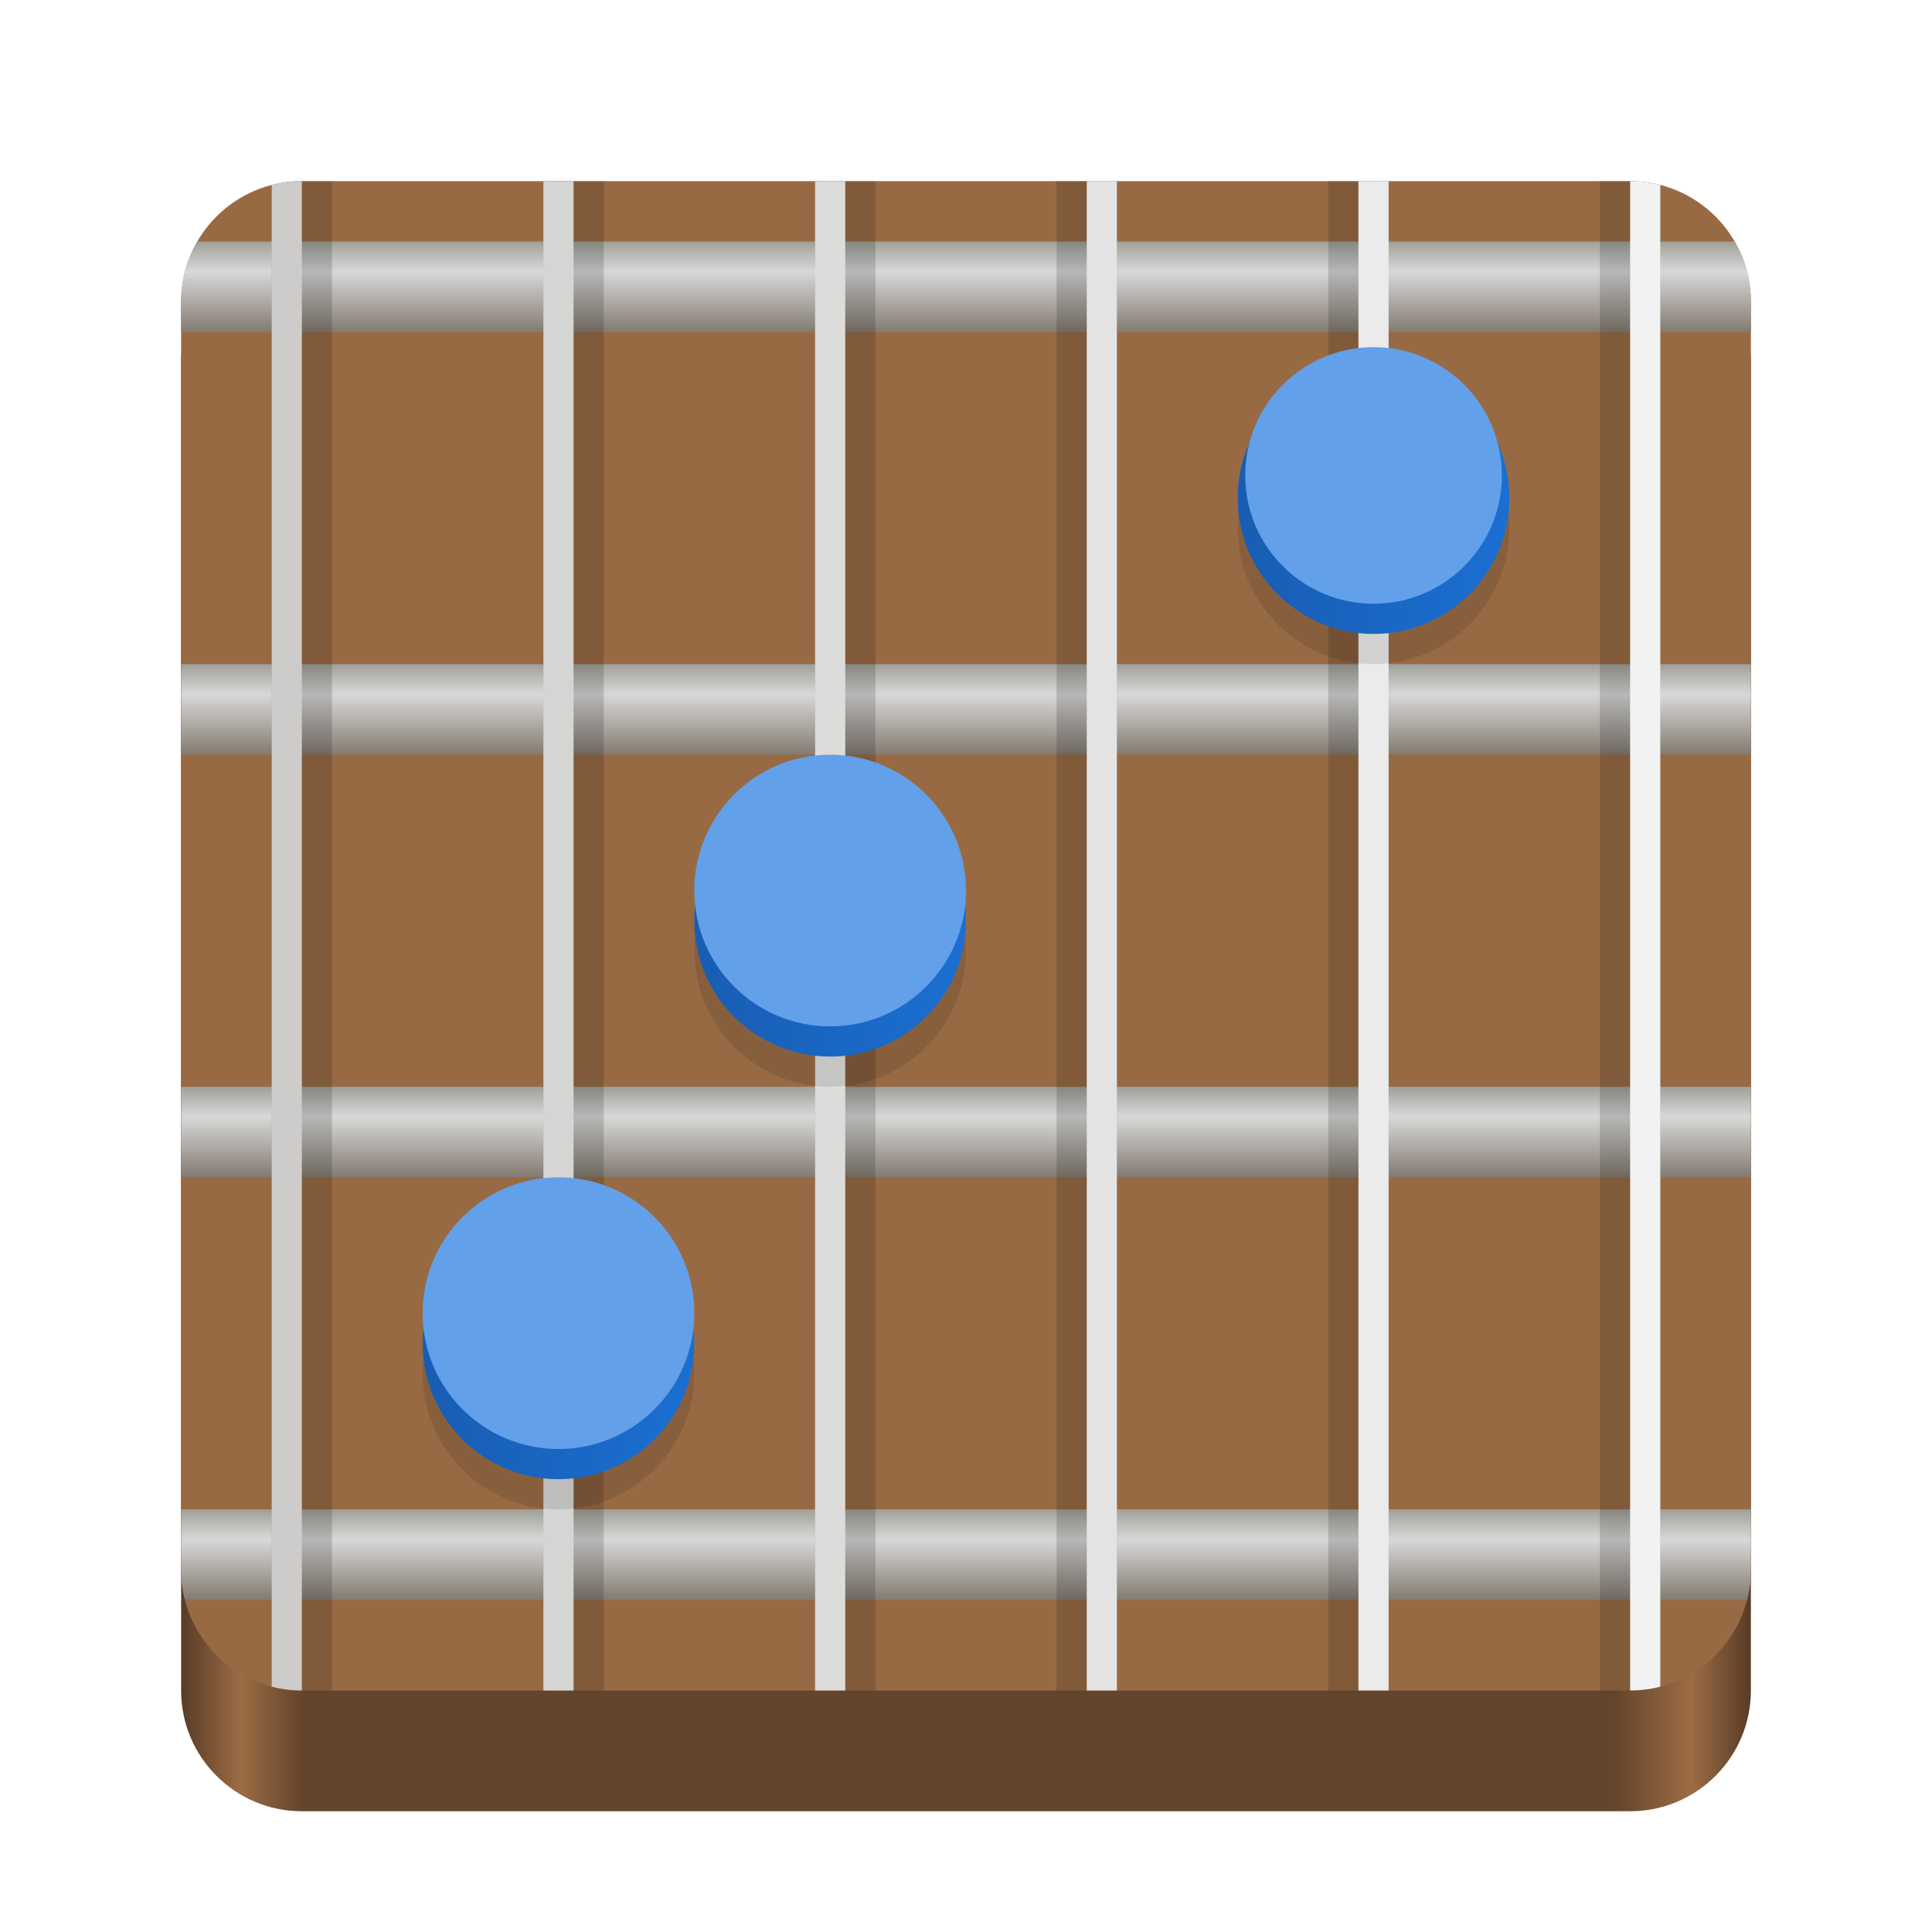
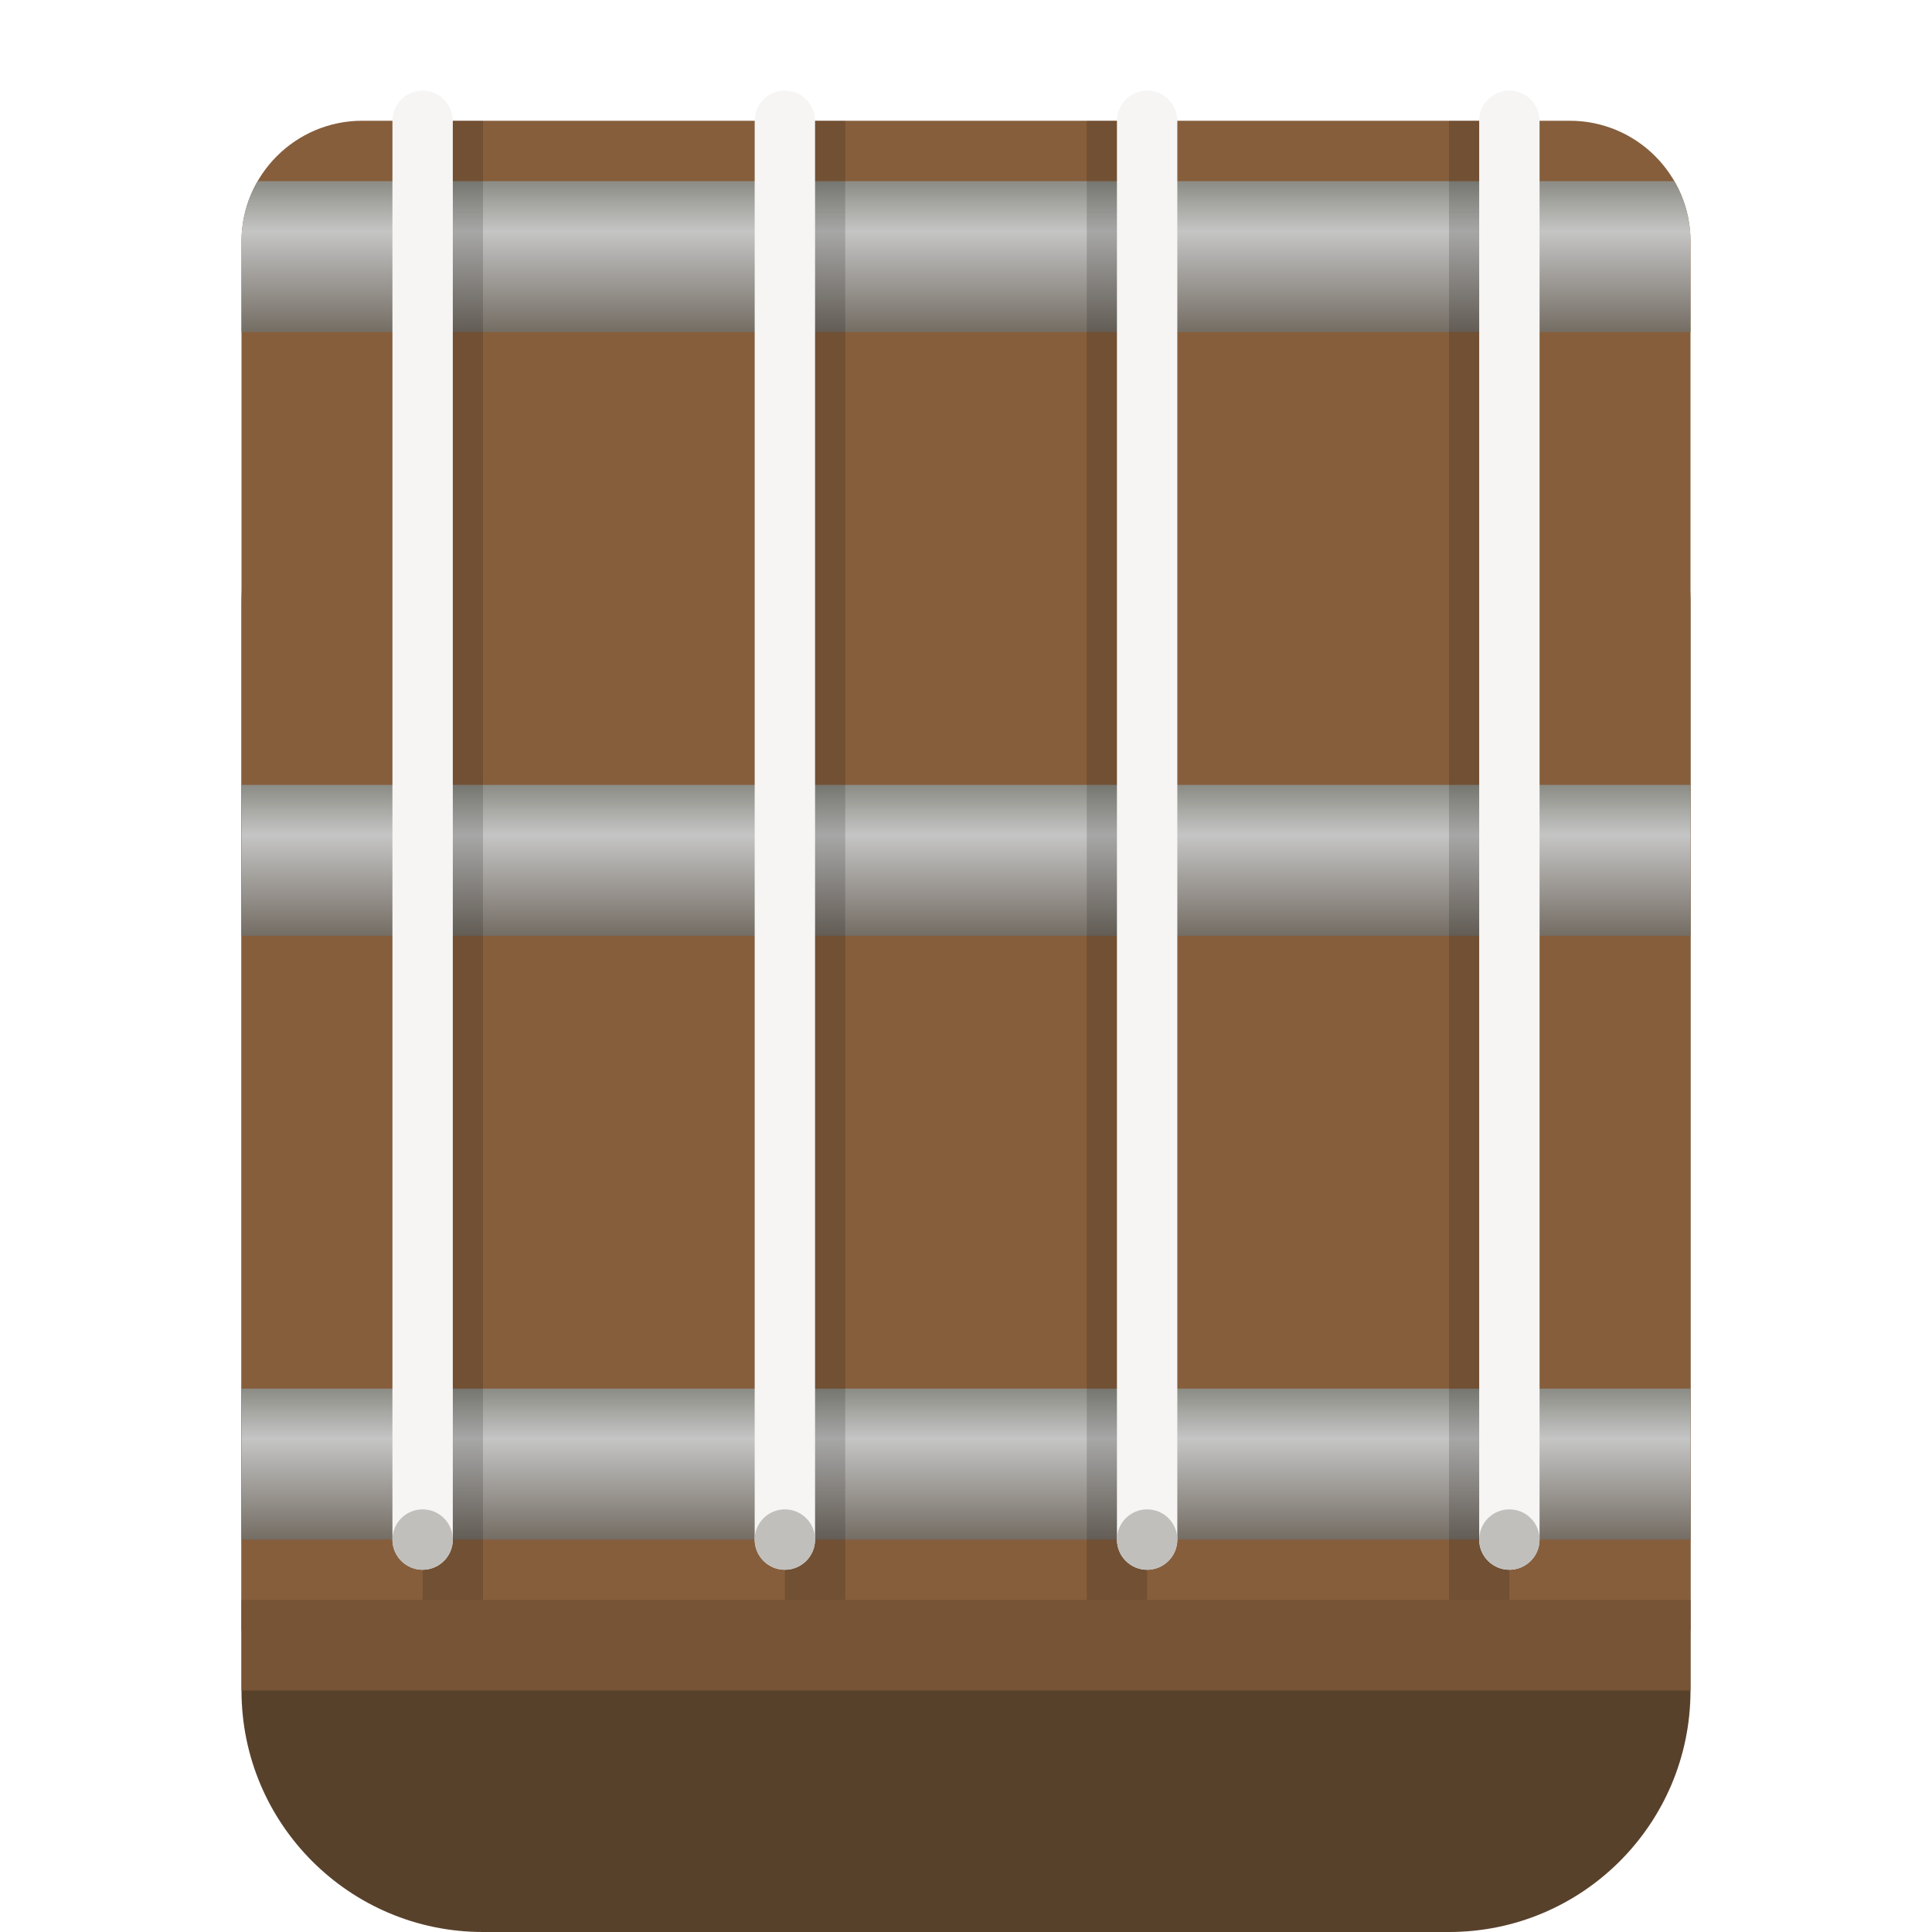
<svg xmlns="http://www.w3.org/2000/svg" xmlns:xlink="http://www.w3.org/1999/xlink" height="128px" viewBox="0 0 128 128" width="128px">
-   <linearGradient id="a" gradientTransform="matrix(1 0 0 1.04 0 -179.52)" gradientUnits="userSpaceOnUse" x1="12" x2="116" y1="272" y2="272">
-     <stop offset="0" stop-color="#583b26" />
-     <stop offset="0.038" stop-color="#9c6c44" />
-     <stop offset="0.077" stop-color="#63452c" />
-     <stop offset="0.913" stop-color="#63452c" />
-     <stop offset="0.962" stop-color="#9c6c44" />
-     <stop offset="1" stop-color="#583b26" />
+   <clipPath id="a">
+     <path d="m 16 12 h 96 v 10 h -96 z m 0 0" />
+   </clipPath>
+   <clipPath id="b">
+     <path d="m 24 8 h 80 c 4.418 0 8 3.582 8 8 v 92 h -96 v -92 c 0 -4.418 3.582 -8 8 -8 z m 0 0" />
+   </clipPath>
+   <linearGradient id="c" gradientUnits="userSpaceOnUse">
+     <stop offset="0" stop-color="#746d64" />
+     <stop offset="0.667" stop-color="#c5c5c5" />
+     <stop offset="1" stop-color="#8c8c85" />
  </linearGradient>
-   <clipPath id="b">
-     <path d="m 12 16 h 104 v 6 h -104 z m 0 0" />
+   <linearGradient id="d" gradientTransform="matrix(0.923077 0 0 2.500001 4.923077 -463.0002)" x1="64" x2="64" xlink:href="#c" y1="194" y2="190" />
+   <clipPath id="e">
+     <path d="m 16 52 h 96 v 10 h -96 z m 0 0" />
  </clipPath>
-   <clipPath id="c">
-     <path d="m 20 12 h 88 c 4.418 0 8 3.582 8 8 v 84 c 0 4.418 -3.582 8 -8 8 h -88 c -4.418 0 -8 -3.582 -8 -8 v -84 c 0 -4.418 3.582 -8 8 -8 z m 0 0" />
+   <clipPath id="f">
+     <path d="m 24 8 h 80 c 4.418 0 8 3.582 8 8 v 92 h -96 v -92 c 0 -4.418 3.582 -8 8 -8 z m 0 0" />
  </clipPath>
-   <linearGradient id="d" gradientUnits="userSpaceOnUse">
-     <stop offset="0" stop-color="#837b71" />
-     <stop offset="0.667" stop-color="#d8d8d8" />
-     <stop offset="1" stop-color="#a0a099" />
-   </linearGradient>
-   <linearGradient id="e" gradientTransform="matrix(1 0 0 1.5 0 -269)" x1="64" x2="64" xlink:href="#d" y1="194" y2="190" />
-   <clipPath id="f">
-     <path d="m 12 44 h 104 v 6 h -104 z m 0 0" />
+   <linearGradient id="g" gradientTransform="matrix(0.923077 0 0 2.500001 4.923077 -493.0002)" x1="64" x2="64" xlink:href="#c" y1="222" y2="218" />
+   <clipPath id="h">
+     <path d="m 16 92 h 96 v 10 h -96 z m 0 0" />
  </clipPath>
-   <clipPath id="g">
-     <path d="m 20 12 h 88 c 4.418 0 8 3.582 8 8 v 84 c 0 4.418 -3.582 8 -8 8 h -88 c -4.418 0 -8 -3.582 -8 -8 v -84 c 0 -4.418 3.582 -8 8 -8 z m 0 0" />
+   <clipPath id="i">
+     <path d="m 24 8 h 80 c 4.418 0 8 3.582 8 8 v 92 h -96 v -92 c 0 -4.418 3.582 -8 8 -8 z m 0 0" />
  </clipPath>
-   <linearGradient id="h" gradientTransform="matrix(1 0 0 1.5 0 -283)" x1="64" x2="64" xlink:href="#d" y1="222" y2="218" />
-   <clipPath id="i">
-     <path d="m 12 72 h 104 v 6 h -104 z m 0 0" />
-   </clipPath>
-   <clipPath id="j">
-     <path d="m 20 12 h 88 c 4.418 0 8 3.582 8 8 v 84 c 0 4.418 -3.582 8 -8 8 h -88 c -4.418 0 -8 -3.582 -8 -8 v -84 c 0 -4.418 3.582 -8 8 -8 z m 0 0" />
-   </clipPath>
-   <linearGradient id="k" gradientTransform="matrix(1 0 0 1.5 0 -297)" x1="64" x2="64" xlink:href="#d" y1="250" y2="246" />
-   <clipPath id="l">
-     <path d="m 12 100 h 104 v 6 h -104 z m 0 0" />
-   </clipPath>
-   <clipPath id="m">
-     <path d="m 20 12 h 88 c 4.418 0 8 3.582 8 8 v 84 c 0 4.418 -3.582 8 -8 8 h -88 c -4.418 0 -8 -3.582 -8 -8 v -84 c 0 -4.418 3.582 -8 8 -8 z m 0 0" />
-   </clipPath>
-   <linearGradient id="n" gradientTransform="matrix(1 0 0 1.5 0 -311)" x1="64" x2="64" xlink:href="#d" y1="278" y2="274" />
-   <clipPath id="o">
-     <path d="m 54 12 h 4 v 100 h -4 z m 0 0" />
-   </clipPath>
-   <clipPath id="p">
-     <path d="m 20 12 h 88 c 4.418 0 8 3.582 8 8 v 84 c 0 4.418 -3.582 8 -8 8 h -88 c -4.418 0 -8 -3.582 -8 -8 v -84 c 0 -4.418 3.582 -8 8 -8 z m 0 0" />
-   </clipPath>
-   <clipPath id="q">
-     <path d="m 18 12 h 4 v 100 h -4 z m 0 0" />
-   </clipPath>
-   <clipPath id="r">
-     <path d="m 20 12 h 88 c 4.418 0 8 3.582 8 8 v 84 c 0 4.418 -3.582 8 -8 8 h -88 c -4.418 0 -8 -3.582 -8 -8 v -84 c 0 -4.418 3.582 -8 8 -8 z m 0 0" />
-   </clipPath>
-   <clipPath id="s">
-     <path d="m 18 12 h 2 v 100 h -2 z m 0 0" />
-   </clipPath>
-   <clipPath id="t">
-     <path d="m 20 12 h 88 c 4.418 0 8 3.582 8 8 v 84 c 0 4.418 -3.582 8 -8 8 h -88 c -4.418 0 -8 -3.582 -8 -8 v -84 c 0 -4.418 3.582 -8 8 -8 z m 0 0" />
-   </clipPath>
-   <clipPath id="u">
-     <path d="m 106 12 h 4 v 100 h -4 z m 0 0" />
-   </clipPath>
-   <clipPath id="v">
-     <path d="m 20 12 h 88 c 4.418 0 8 3.582 8 8 v 84 c 0 4.418 -3.582 8 -8 8 h -88 c -4.418 0 -8 -3.582 -8 -8 v -84 c 0 -4.418 3.582 -8 8 -8 z m 0 0" />
-   </clipPath>
-   <clipPath id="w">
-     <path d="m 108 12 h 2 v 100 h -2 z m 0 0" />
-   </clipPath>
-   <clipPath id="x">
-     <path d="m 20 12 h 88 c 4.418 0 8 3.582 8 8 v 84 c 0 4.418 -3.582 8 -8 8 h -88 c -4.418 0 -8 -3.582 -8 -8 v -84 c 0 -4.418 3.582 -8 8 -8 z m 0 0" />
-   </clipPath>
-   <clipPath id="y">
-     <path d="m 88 12 h 4 v 100 h -4 z m 0 0" />
-   </clipPath>
-   <clipPath id="z">
-     <path d="m 20 12 h 88 c 4.418 0 8 3.582 8 8 v 84 c 0 4.418 -3.582 8 -8 8 h -88 c -4.418 0 -8 -3.582 -8 -8 v -84 c 0 -4.418 3.582 -8 8 -8 z m 0 0" />
-   </clipPath>
-   <clipPath id="A">
-     <path d="m 90 12 h 2 v 100 h -2 z m 0 0" />
-   </clipPath>
-   <clipPath id="B">
-     <path d="m 20 12 h 88 c 4.418 0 8 3.582 8 8 v 84 c 0 4.418 -3.582 8 -8 8 h -88 c -4.418 0 -8 -3.582 -8 -8 v -84 c 0 -4.418 3.582 -8 8 -8 z m 0 0" />
-   </clipPath>
-   <clipPath id="C">
-     <path d="m 70 12 h 4 v 100 h -4 z m 0 0" />
-   </clipPath>
-   <clipPath id="D">
-     <path d="m 20 12 h 88 c 4.418 0 8 3.582 8 8 v 84 c 0 4.418 -3.582 8 -8 8 h -88 c -4.418 0 -8 -3.582 -8 -8 v -84 c 0 -4.418 3.582 -8 8 -8 z m 0 0" />
-   </clipPath>
-   <clipPath id="E">
-     <path d="m 72 12 h 2 v 100 h -2 z m 0 0" />
-   </clipPath>
-   <clipPath id="F">
-     <path d="m 20 12 h 88 c 4.418 0 8 3.582 8 8 v 84 c 0 4.418 -3.582 8 -8 8 h -88 c -4.418 0 -8 -3.582 -8 -8 v -84 c 0 -4.418 3.582 -8 8 -8 z m 0 0" />
-   </clipPath>
-   <clipPath id="G">
-     <path d="m 54 12 h 2 v 100 h -2 z m 0 0" />
-   </clipPath>
-   <clipPath id="H">
-     <path d="m 20 12 h 88 c 4.418 0 8 3.582 8 8 v 84 c 0 4.418 -3.582 8 -8 8 h -88 c -4.418 0 -8 -3.582 -8 -8 v -84 c 0 -4.418 3.582 -8 8 -8 z m 0 0" />
-   </clipPath>
-   <clipPath id="I">
-     <path d="m 36 12 h 4 v 100 h -4 z m 0 0" />
-   </clipPath>
-   <clipPath id="J">
-     <path d="m 20 12 h 88 c 4.418 0 8 3.582 8 8 v 84 c 0 4.418 -3.582 8 -8 8 h -88 c -4.418 0 -8 -3.582 -8 -8 v -84 c 0 -4.418 3.582 -8 8 -8 z m 0 0" />
-   </clipPath>
-   <clipPath id="K">
-     <path d="m 36 12 h 2 v 100 h -2 z m 0 0" />
-   </clipPath>
-   <clipPath id="L">
-     <path d="m 20 12 h 88 c 4.418 0 8 3.582 8 8 v 84 c 0 4.418 -3.582 8 -8 8 h -88 c -4.418 0 -8 -3.582 -8 -8 v -84 c 0 -4.418 3.582 -8 8 -8 z m 0 0" />
-   </clipPath>
-   <linearGradient id="M" gradientUnits="userSpaceOnUse">
-     <stop offset="0" stop-color="#185db3" />
-     <stop offset="1" stop-color="#1b6fd2" />
-   </linearGradient>
-   <linearGradient id="N" x1="28" x2="46" xlink:href="#M" y1="89" y2="89" />
-   <linearGradient id="O" x1="46" x2="64" xlink:href="#M" y1="61" y2="61" />
-   <linearGradient id="P" x1="82" x2="100" xlink:href="#M" y1="33" y2="33" />
-   <path d="m 20 16 h 88 c 4.418 0 8 3.582 8 8 v 88 c 0 4.418 -3.582 8 -8 8 h -88 c -4.418 0 -8 -3.582 -8 -8 v -88 c 0 -4.418 3.582 -8 8 -8 z m 0 0" fill="url(#a)" />
-   <path d="m 20 12 h 88 c 4.418 0 8 3.582 8 8 v 84 c 0 4.418 -3.582 8 -8 8 h -88 c -4.418 0 -8 -3.582 -8 -8 v -84 c 0 -4.418 3.582 -8 8 -8 z m 0 0" fill="#986a44" />
-   <g clip-path="url(#b)">
-     <g clip-path="url(#c)">
-       <path d="m 12 16 h 104 v 6 h -104 z m 0 0" fill="url(#e)" />
+   <linearGradient id="j" gradientTransform="matrix(0.923077 0 0 2.500001 4.923077 -523.0003)" x1="64" x2="64" xlink:href="#c" y1="250" y2="246" />
+   <path d="m 32 24 h 64 c 8.836 0 16 7.164 16 16 v 72 c 0 8.836 -7.164 16 -16 16 h -64 c -8.836 0 -16 -7.164 -16 -16 v -72 c 0 -8.836 7.164 -16 16 -16 z m 0 0" fill="#58412b" />
+   <path d="m 24 8 h 80 c 4.418 0 8 3.582 8 8 v 92 h -96 v -92 c 0 -4.418 3.582 -8 8 -8 z m 0 0" fill="#865e3c" />
+   <g clip-path="url(#a)">
+     <g clip-path="url(#b)">
+       <path d="m 16 12 h 96 v 10 h -96 z m 0 0" fill="url(#d)" />
    </g>
  </g>
-   <g clip-path="url(#f)">
-     <g clip-path="url(#g)">
-       <path d="m 12 44 h 104 v 6 h -104 z m 0 0" fill="url(#h)" />
+   <g clip-path="url(#e)">
+     <g clip-path="url(#f)">
+       <path d="m 16 52 h 96 v 10 h -96 z m 0 0" fill="url(#g)" />
    </g>
  </g>
-   <g clip-path="url(#i)">
-     <g clip-path="url(#j)">
-       <path d="m 12 72 h 104 v 6 h -104 z m 0 0" fill="url(#k)" />
+   <g clip-path="url(#h)">
+     <g clip-path="url(#i)">
+       <path d="m 16 92 h 96 v 10 h -96 z m 0 0" fill="url(#j)" />
    </g>
  </g>
-   <g clip-path="url(#l)">
-     <g clip-path="url(#m)">
-       <path d="m 12 100 h 104 v 6 h -104 z m 0 0" fill="url(#n)" />
-     </g>
-   </g>
-   <g clip-path="url(#o)">
-     <g clip-path="url(#p)">
-       <path d="m 54 12 h 4 v 100 h -4 z m 0 0" fill-opacity="0.153" />
-     </g>
-   </g>
-   <g clip-path="url(#q)">
-     <g clip-path="url(#r)">
-       <path d="m 18 12 h 4 v 100 h -4 z m 0 0" fill-opacity="0.153" />
-     </g>
-   </g>
-   <g clip-path="url(#s)">
-     <g clip-path="url(#t)">
-       <path d="m 18 12 h 2 v 100 h -2 z m 0 0" fill="#ceccca" />
-     </g>
-   </g>
-   <g clip-path="url(#u)">
-     <g clip-path="url(#v)">
-       <path d="m 106 12 h 4 v 100 h -4 z m 0 0" fill-opacity="0.153" />
-     </g>
-   </g>
-   <g clip-path="url(#w)">
-     <g clip-path="url(#x)">
-       <path d="m 108 12 h 2 v 100 h -2 z m 0 0" fill="#f2f2f2" />
-     </g>
-   </g>
-   <g clip-path="url(#y)">
-     <g clip-path="url(#z)">
-       <path d="m 88 12 h 4 v 100 h -4 z m 0 0" fill-opacity="0.153" />
-     </g>
-   </g>
-   <g clip-path="url(#A)">
-     <g clip-path="url(#B)">
-       <path d="m 90 12 h 2 v 100 h -2 z m 0 0" fill="#ebebeb" />
-     </g>
-   </g>
-   <g clip-path="url(#C)">
-     <g clip-path="url(#D)">
-       <path d="m 70 12 h 4 v 100 h -4 z m 0 0" fill-opacity="0.153" />
-     </g>
-   </g>
-   <g clip-path="url(#E)">
-     <g clip-path="url(#F)">
-       <path d="m 72 12 h 2 v 100 h -2 z m 0 0" fill="#e3e3e3" />
-     </g>
-   </g>
-   <g clip-path="url(#G)">
-     <g clip-path="url(#H)">
-       <path d="m 54 12 h 2 v 100 h -2 z m 0 0" fill="#dcdcda" />
-     </g>
-   </g>
-   <g clip-path="url(#I)">
-     <g clip-path="url(#J)">
-       <path d="m 36 12 h 4 v 100 h -4 z m 0 0" fill-opacity="0.153" />
-     </g>
-   </g>
-   <g clip-path="url(#K)">
-     <g clip-path="url(#L)">
-       <path d="m 36 12 h 2 v 100 h -2 z m 0 0" fill="#d5d5d3" />
-     </g>
-   </g>
-   <path d="m 46 91 c 0 4.969 -4.031 9 -9 9 s -9 -4.031 -9 -9 s 4.031 -9 9 -9 s 9 4.031 9 9 z m 0 0" fill-opacity="0.106" />
-   <path d="m 46 89 c 0 4.969 -4.031 9 -9 9 s -9 -4.031 -9 -9 s 4.031 -9 9 -9 s 9 4.031 9 9 z m 0 0" fill="url(#N)" />
-   <path d="m 46 87 c 0 4.969 -4.031 9 -9 9 s -9 -4.031 -9 -9 s 4.031 -9 9 -9 s 9 4.031 9 9 z m 0 0" fill="#62a0ea" />
-   <path d="m 64 63 c 0 4.969 -4.031 9 -9 9 s -9 -4.031 -9 -9 s 4.031 -9 9 -9 s 9 4.031 9 9 z m 0 0" fill-opacity="0.106" />
-   <path d="m 64 61 c 0 4.969 -4.031 9 -9 9 s -9 -4.031 -9 -9 s 4.031 -9 9 -9 s 9 4.031 9 9 z m 0 0" fill="url(#O)" />
-   <path d="m 64 59 c 0 4.969 -4.031 9 -9 9 s -9 -4.031 -9 -9 s 4.031 -9 9 -9 s 9 4.031 9 9 z m 0 0" fill="#62a0ea" />
-   <path d="m 100 35 c 0 4.969 -4.031 9 -9 9 s -9 -4.031 -9 -9 s 4.031 -9 9 -9 s 9 4.031 9 9 z m 0 0" fill-opacity="0.106" />
-   <path d="m 100 33 c 0 4.969 -4.031 9 -9 9 s -9 -4.031 -9 -9 s 4.031 -9 9 -9 s 9 4.031 9 9 z m 0 0" fill="url(#P)" />
-   <path d="m 99.5 31.5 c 0 4.695 -3.805 8.5 -8.5 8.5 s -8.5 -3.805 -8.5 -8.5 s 3.805 -8.5 8.5 -8.5 s 8.5 3.805 8.5 8.5 z m 0 0" fill="#62a0ea" />
+   <path d="m 16 106 h 96 v 6 h -96 z m 0 0" fill="#775435" />
+   <path d="m 28 8 h 4 v 98 h -4 z m 0 0" fill-opacity="0.153" />
+   <path d="m 28 6.004 c 1.105 0 2 0.895 2 2 v 93.996 c 0 1.105 -0.895 2 -2 2 s -2 -0.895 -2 -2 v -93.996 c 0 -1.105 0.895 -2 2 -2 z m 0 0" fill="#f6f5f4" />
+   <path d="m 30 102 c 0 1.105 -0.895 2 -2 2 s -2 -0.895 -2 -2 s 0.895 -2 2 -2 s 2 0.895 2 2 z m 0 0" fill="#c0bfbc" />
+   <path d="m 52 8 h 4 v 98 h -4 z m 0 0" fill-opacity="0.153" />
+   <path d="m 52 6.004 c 1.105 0 2 0.895 2 2 v 93.996 c 0 1.105 -0.895 2 -2 2 s -2 -0.895 -2 -2 v -93.996 c 0 -1.105 0.895 -2 2 -2 z m 0 0" fill="#f6f5f4" />
+   <path d="m 54 102 c 0 1.105 -0.895 2 -2 2 s -2 -0.895 -2 -2 s 0.895 -2 2 -2 s 2 0.895 2 2 z m 0 0" fill="#c0bfbc" />
+   <path d="m 72 8 h 4 v 98 h -4 z m 0 0" fill-opacity="0.153" />
+   <path d="m 76 6.004 c 1.105 0 2 0.895 2 2 v 93.996 c 0 1.105 -0.895 2 -2 2 s -2 -0.895 -2 -2 v -93.996 c 0 -1.105 0.895 -2 2 -2 z m 0 0" fill="#f6f5f4" />
+   <path d="m 78 102 c 0 1.105 -0.895 2 -2 2 s -2 -0.895 -2 -2 s 0.895 -2 2 -2 s 2 0.895 2 2 z m 0 0" fill="#c0bfbc" />
+   <path d="m 96 8 h 4 v 98 h -4 z m 0 0" fill-opacity="0.153" />
+   <path d="m 100 6.004 c 1.105 0 2 0.895 2 2 v 93.996 c 0 1.105 -0.895 2 -2 2 s -2 -0.895 -2 -2 v -93.996 c 0 -1.105 0.895 -2 2 -2 z m 0 0" fill="#f6f5f4" />
+   <path d="m 102 102 c 0 1.105 -0.895 2 -2 2 s -2 -0.895 -2 -2 s 0.895 -2 2 -2 s 2 0.895 2 2 z m 0 0" fill="#c0bfbc" />
</svg>
